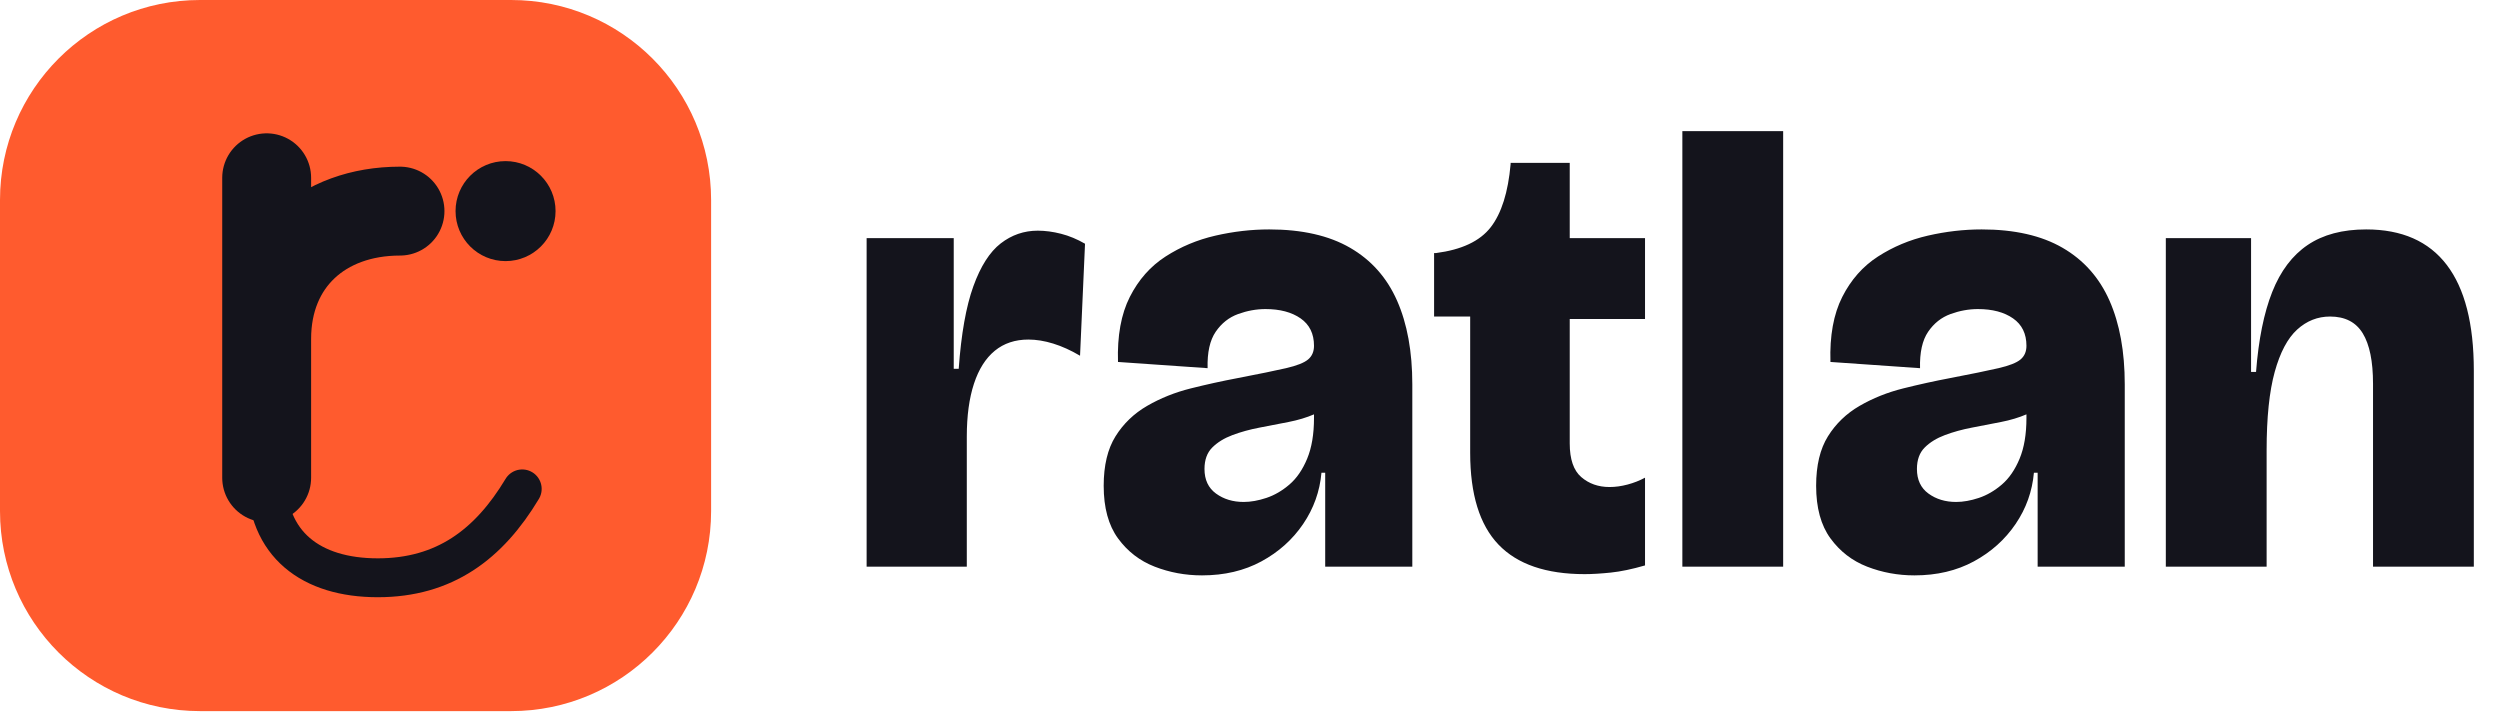
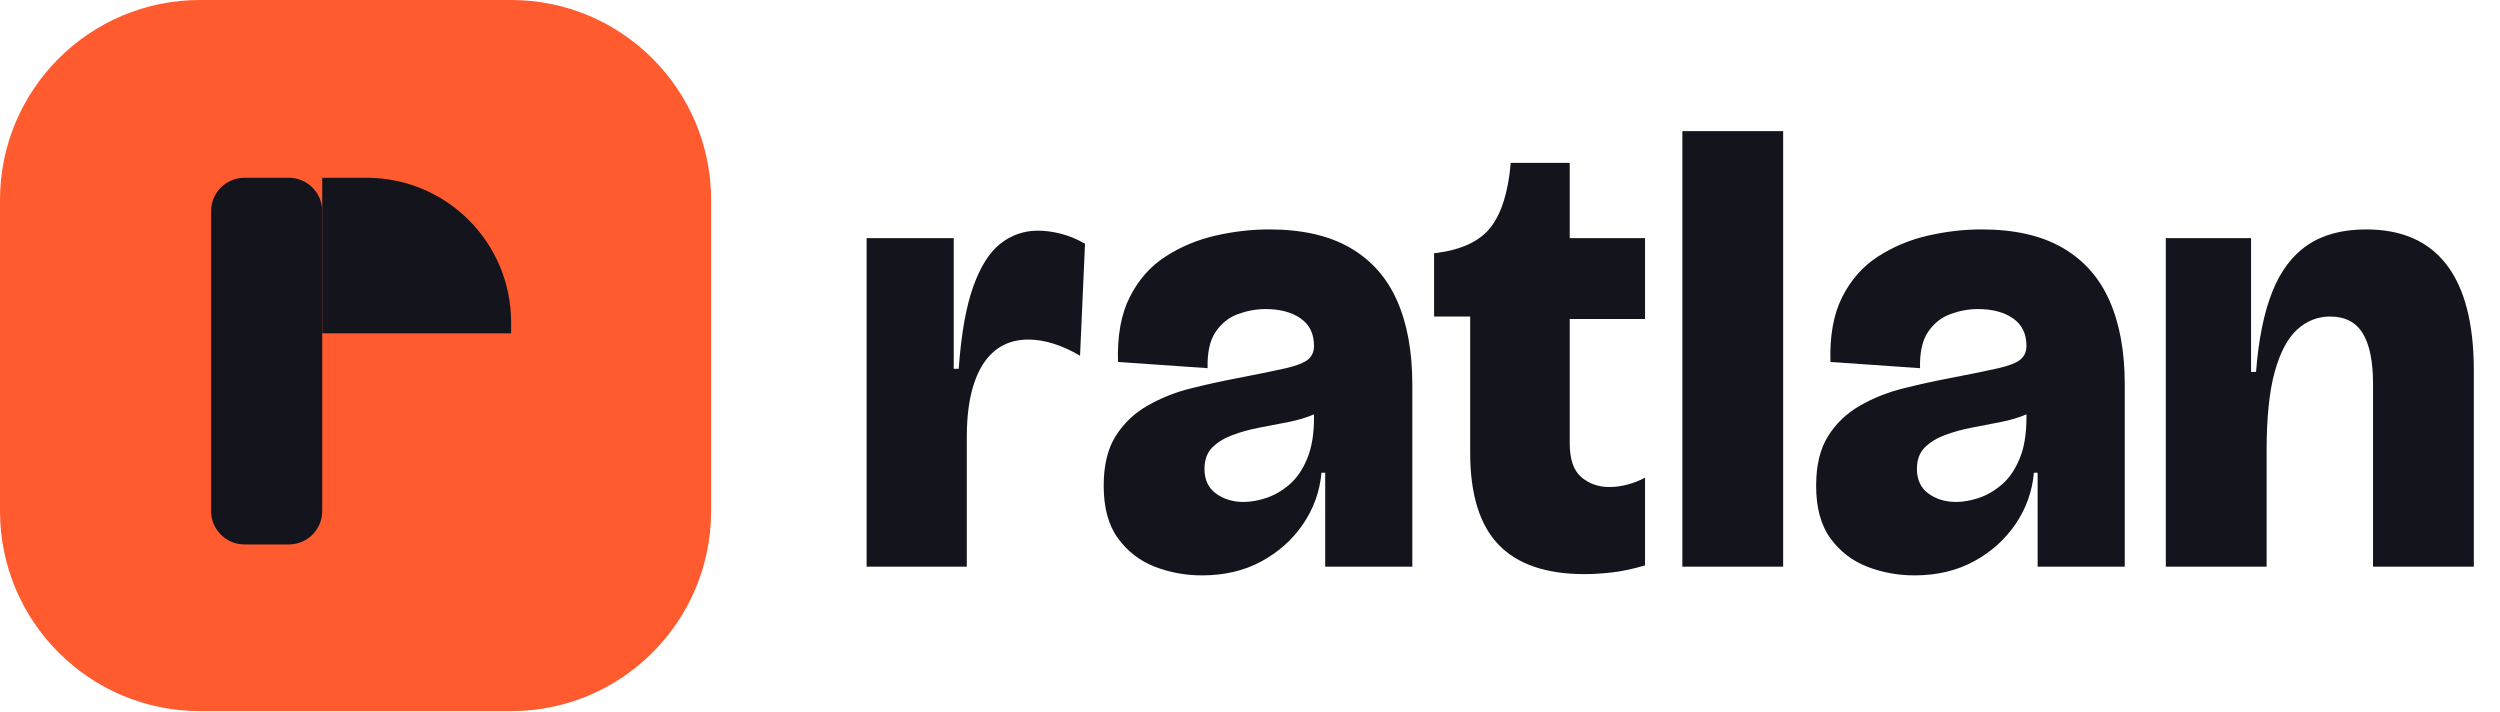
<svg xmlns="http://www.w3.org/2000/svg" viewBox="0 0 225 64" width="225" height="64" role="img" aria-label="Ratlan">
  <rect width="64" height="64" rx="18" fill="#FF5B2E" />
-   <g transform="translate(2 0)">
-     <path d="M22 16v27M22 30.5c0-7 5-11.5 12-11.5" fill="none" stroke="#14141C" stroke-width="8" stroke-linecap="round" />
-     <circle cx="43.5" cy="19" r="4.5" fill="#14141C" />
-     <path d="M22 43c0 6 4 9 10 9 6 0 10-3 13-8" fill="none" stroke="#14141C" stroke-width="3.5" stroke-linecap="round" />
-   </g>
+   <rect x="19" y="16" width="10" height="33" rx="3" fill="#14141C" />
+   <path d="M29 16h4a13 13 0 0 1 13 13v1H29z" fill="#14141C" />
  <path transform="translate(75.98 51) scale(0.56)" d="M19.70 0L3.60 0L3.60-28.70L3.60-52.80L17.60-52.80L17.60-31.80L18.40-31.80Q19-40.20 20.75-45.05Q22.50-49.90 25.15-51.95Q27.80-54 31.10-54L31.10-54Q32.90-54 34.85-53.50Q36.80-53 38.70-51.90L38.70-51.90L37.90-33.90Q35.70-35.20 33.60-35.85Q31.50-36.50 29.60-36.50L29.60-36.50Q26.40-36.50 24.20-34.70Q22-32.90 20.85-29.40Q19.70-25.90 19.70-20.90L19.70-20.90L19.70 0ZM57.50 1.40L57.50 1.40Q53.50 1.40 49.90 0Q46.30-1.40 44-4.55Q41.70-7.70 41.70-13L41.70-13Q41.70-17.90 43.60-20.95Q45.50-24 48.70-25.85Q51.90-27.70 55.70-28.65Q59.50-29.60 63.20-30.30L63.20-30.30Q68.40-31.30 71-31.90Q73.60-32.50 74.55-33.30Q75.50-34.10 75.50-35.50L75.50-35.50Q75.50-38.40 73.35-39.90Q71.20-41.40 67.70-41.40L67.70-41.40Q65.50-41.40 63.30-40.60Q61.10-39.80 59.70-37.75Q58.30-35.70 58.40-31.90L58.40-31.90L44-32.90Q43.80-39.20 45.90-43.35Q48-47.50 51.65-49.85Q55.30-52.20 59.65-53.20Q64-54.20 68.30-54.20L68.30-54.20Q76.20-54.20 81.30-51.25Q86.40-48.30 88.85-42.75Q91.30-37.20 91.30-29.30L91.30-29.30L91.30-19.90Q91.30-16.60 91.30-13.25Q91.30-9.90 91.30-6.60Q91.30-3.30 91.30 0L91.30 0L77.30 0Q77.30-3.60 77.30-7.30Q77.30-11 77.30-15.10L77.30-15.10L76.70-15.10Q76.30-10.60 73.75-6.85Q71.20-3.10 67.05-0.85Q62.90 1.40 57.50 1.40ZM64.20-10.40L64.20-10.40Q65.90-10.40 67.85-11.05Q69.80-11.70 71.55-13.20Q73.30-14.70 74.40-17.35Q75.50-20 75.50-23.90L75.50-23.90L75.50-26.30L78.20-26.60Q77.40-25.30 75.55-24.50Q73.70-23.70 71.40-23.25Q69.10-22.80 66.75-22.35Q64.40-21.90 62.40-21.15Q60.40-20.40 59.15-19.15Q57.90-17.90 57.90-15.70L57.90-15.70Q57.90-13.10 59.75-11.75Q61.60-10.40 64.20-10.40ZM119.00 1.20L119.00 1.20Q109.70 1.20 105.15-3.55Q100.60-8.30 100.60-18.30L100.60-18.30L100.60-40.20L94.80-40.20L94.80-50.40L95.10-50.40Q101.30-51.20 103.90-54.55Q106.50-57.90 107.10-64.70L107.10-64.70L107.10-64.90L116.60-64.90L116.60-52.80L128.70-52.80L128.70-39.80L116.60-39.80L116.60-19.80Q116.60-16 118.45-14.40Q120.30-12.80 123.00-12.80L123.00-12.80Q124.40-12.80 125.90-13.20Q127.40-13.60 128.70-14.30L128.70-14.30L128.70-0.20Q125.60 0.70 123.20 0.95Q120.80 1.20 119.00 1.20ZM150.90 0L134.70 0L134.70-70L150.90-70L150.90 0ZM172.00 1.40L172.00 1.40Q168.00 1.40 164.40 0Q160.80-1.40 158.50-4.55Q156.20-7.70 156.20-13L156.20-13Q156.20-17.90 158.10-20.95Q160.00-24 163.20-25.85Q166.40-27.70 170.20-28.65Q174.00-29.60 177.70-30.30L177.70-30.30Q182.90-31.30 185.50-31.90Q188.10-32.50 189.05-33.30Q190.00-34.10 190.00-35.50L190.00-35.50Q190.00-38.40 187.85-39.90Q185.70-41.40 182.20-41.40L182.20-41.40Q180.00-41.40 177.80-40.60Q175.60-39.80 174.20-37.75Q172.80-35.70 172.90-31.90L172.90-31.90L158.50-32.90Q158.30-39.20 160.40-43.35Q162.50-47.50 166.15-49.85Q169.80-52.20 174.15-53.20Q178.50-54.20 182.80-54.20L182.80-54.20Q190.70-54.20 195.80-51.25Q200.90-48.30 203.35-42.75Q205.80-37.20 205.80-29.30L205.80-29.30L205.80-19.90Q205.80-16.60 205.80-13.25Q205.80-9.90 205.80-6.60Q205.80-3.30 205.80 0L205.80 0L191.80 0Q191.80-3.60 191.80-7.30Q191.80-11 191.80-15.10L191.80-15.10L191.20-15.10Q190.80-10.60 188.25-6.85Q185.70-3.10 181.55-0.85Q177.40 1.40 172.00 1.40ZM178.70-10.40L178.70-10.40Q180.40-10.40 182.35-11.05Q184.30-11.70 186.05-13.20Q187.80-14.70 188.90-17.35Q190.00-20 190.00-23.90L190.00-23.90L190.00-26.30L192.70-26.60Q191.90-25.30 190.05-24.50Q188.20-23.70 185.90-23.25Q183.60-22.80 181.25-22.35Q178.90-21.90 176.90-21.15Q174.90-20.40 173.65-19.15Q172.40-17.90 172.40-15.70L172.40-15.70Q172.40-13.10 174.25-11.75Q176.10-10.40 178.70-10.40ZM228.60 0L212.40 0L212.40-29.90L212.40-52.80L226.10-52.80L226.10-31.30L226.90-31.30Q227.50-39.10 229.50-44.15Q231.50-49.20 235.20-51.70Q238.90-54.20 244.60-54.20L244.60-54.20Q253.20-54.20 257.55-48.50Q261.90-42.80 261.90-31.50L261.90-31.50L261.90 0L245.70 0L245.70-29.40Q245.70-34.80 244.05-37.50Q242.40-40.20 238.80-40.20L238.80-40.20Q235.80-40.20 233.50-38.10Q231.20-36 229.90-31.30Q228.60-26.60 228.60-18.70L228.60-18.70L228.60 0Z" fill="#14141C" />
</svg>
